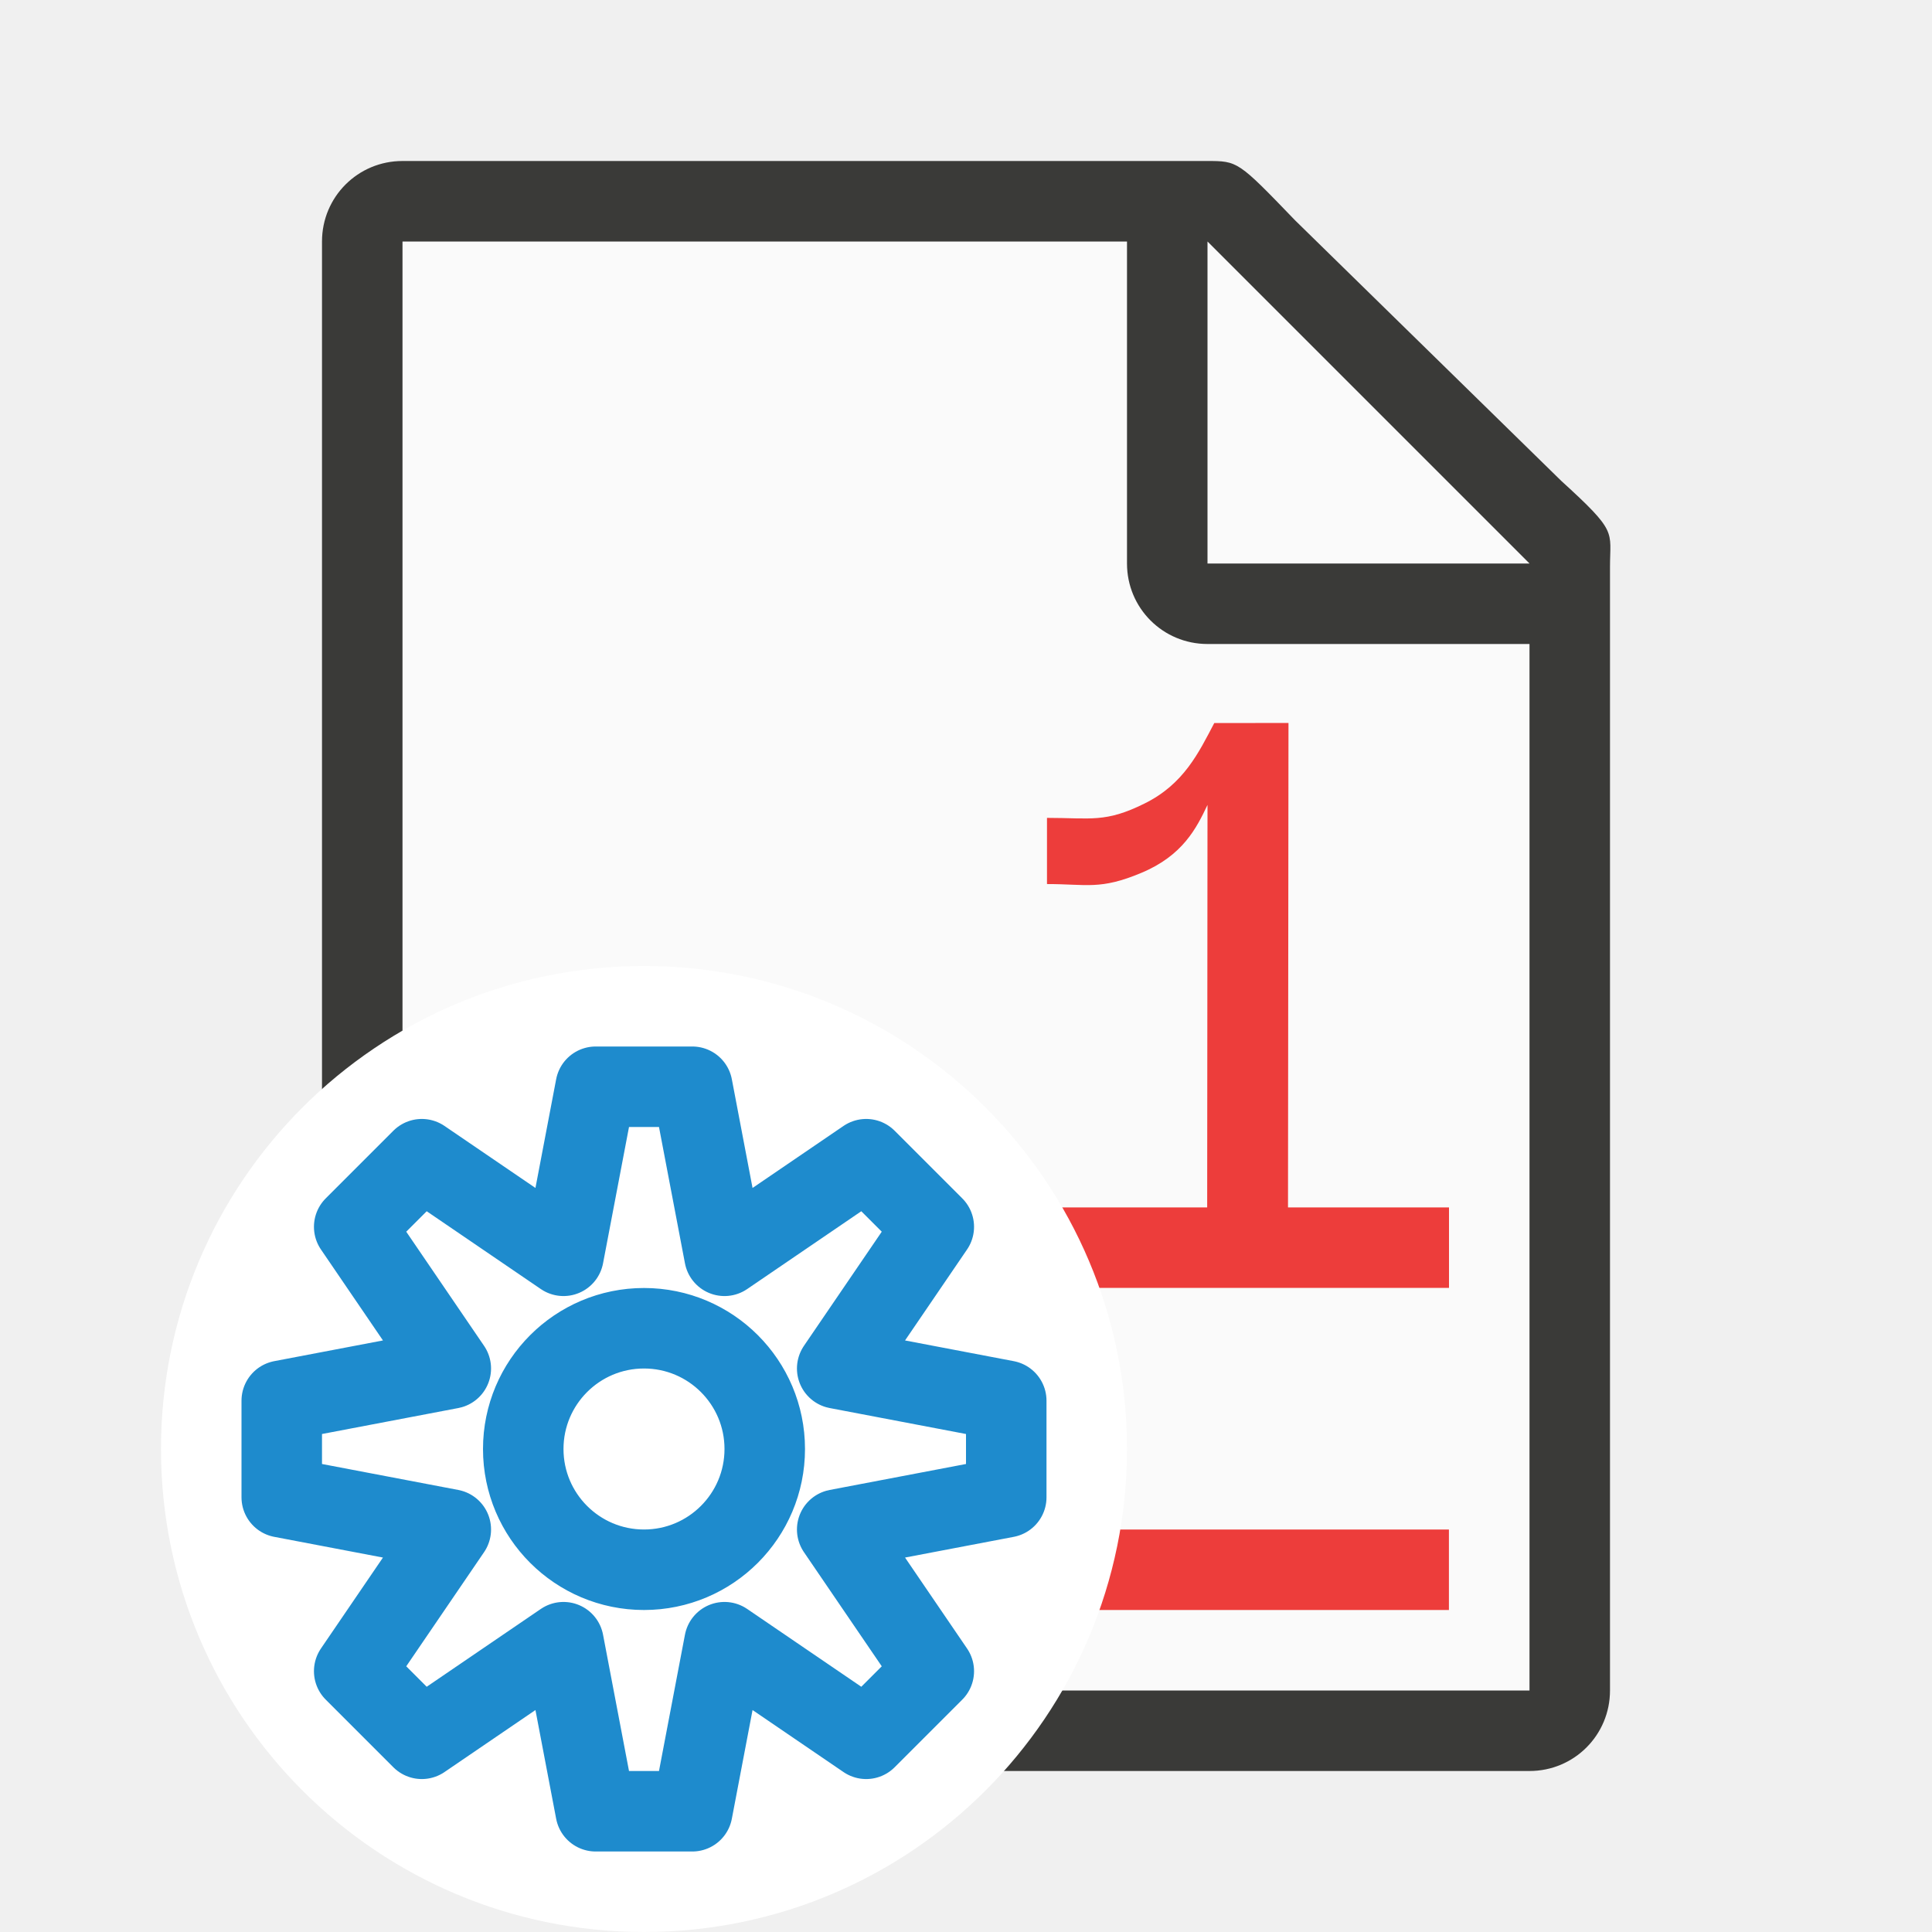
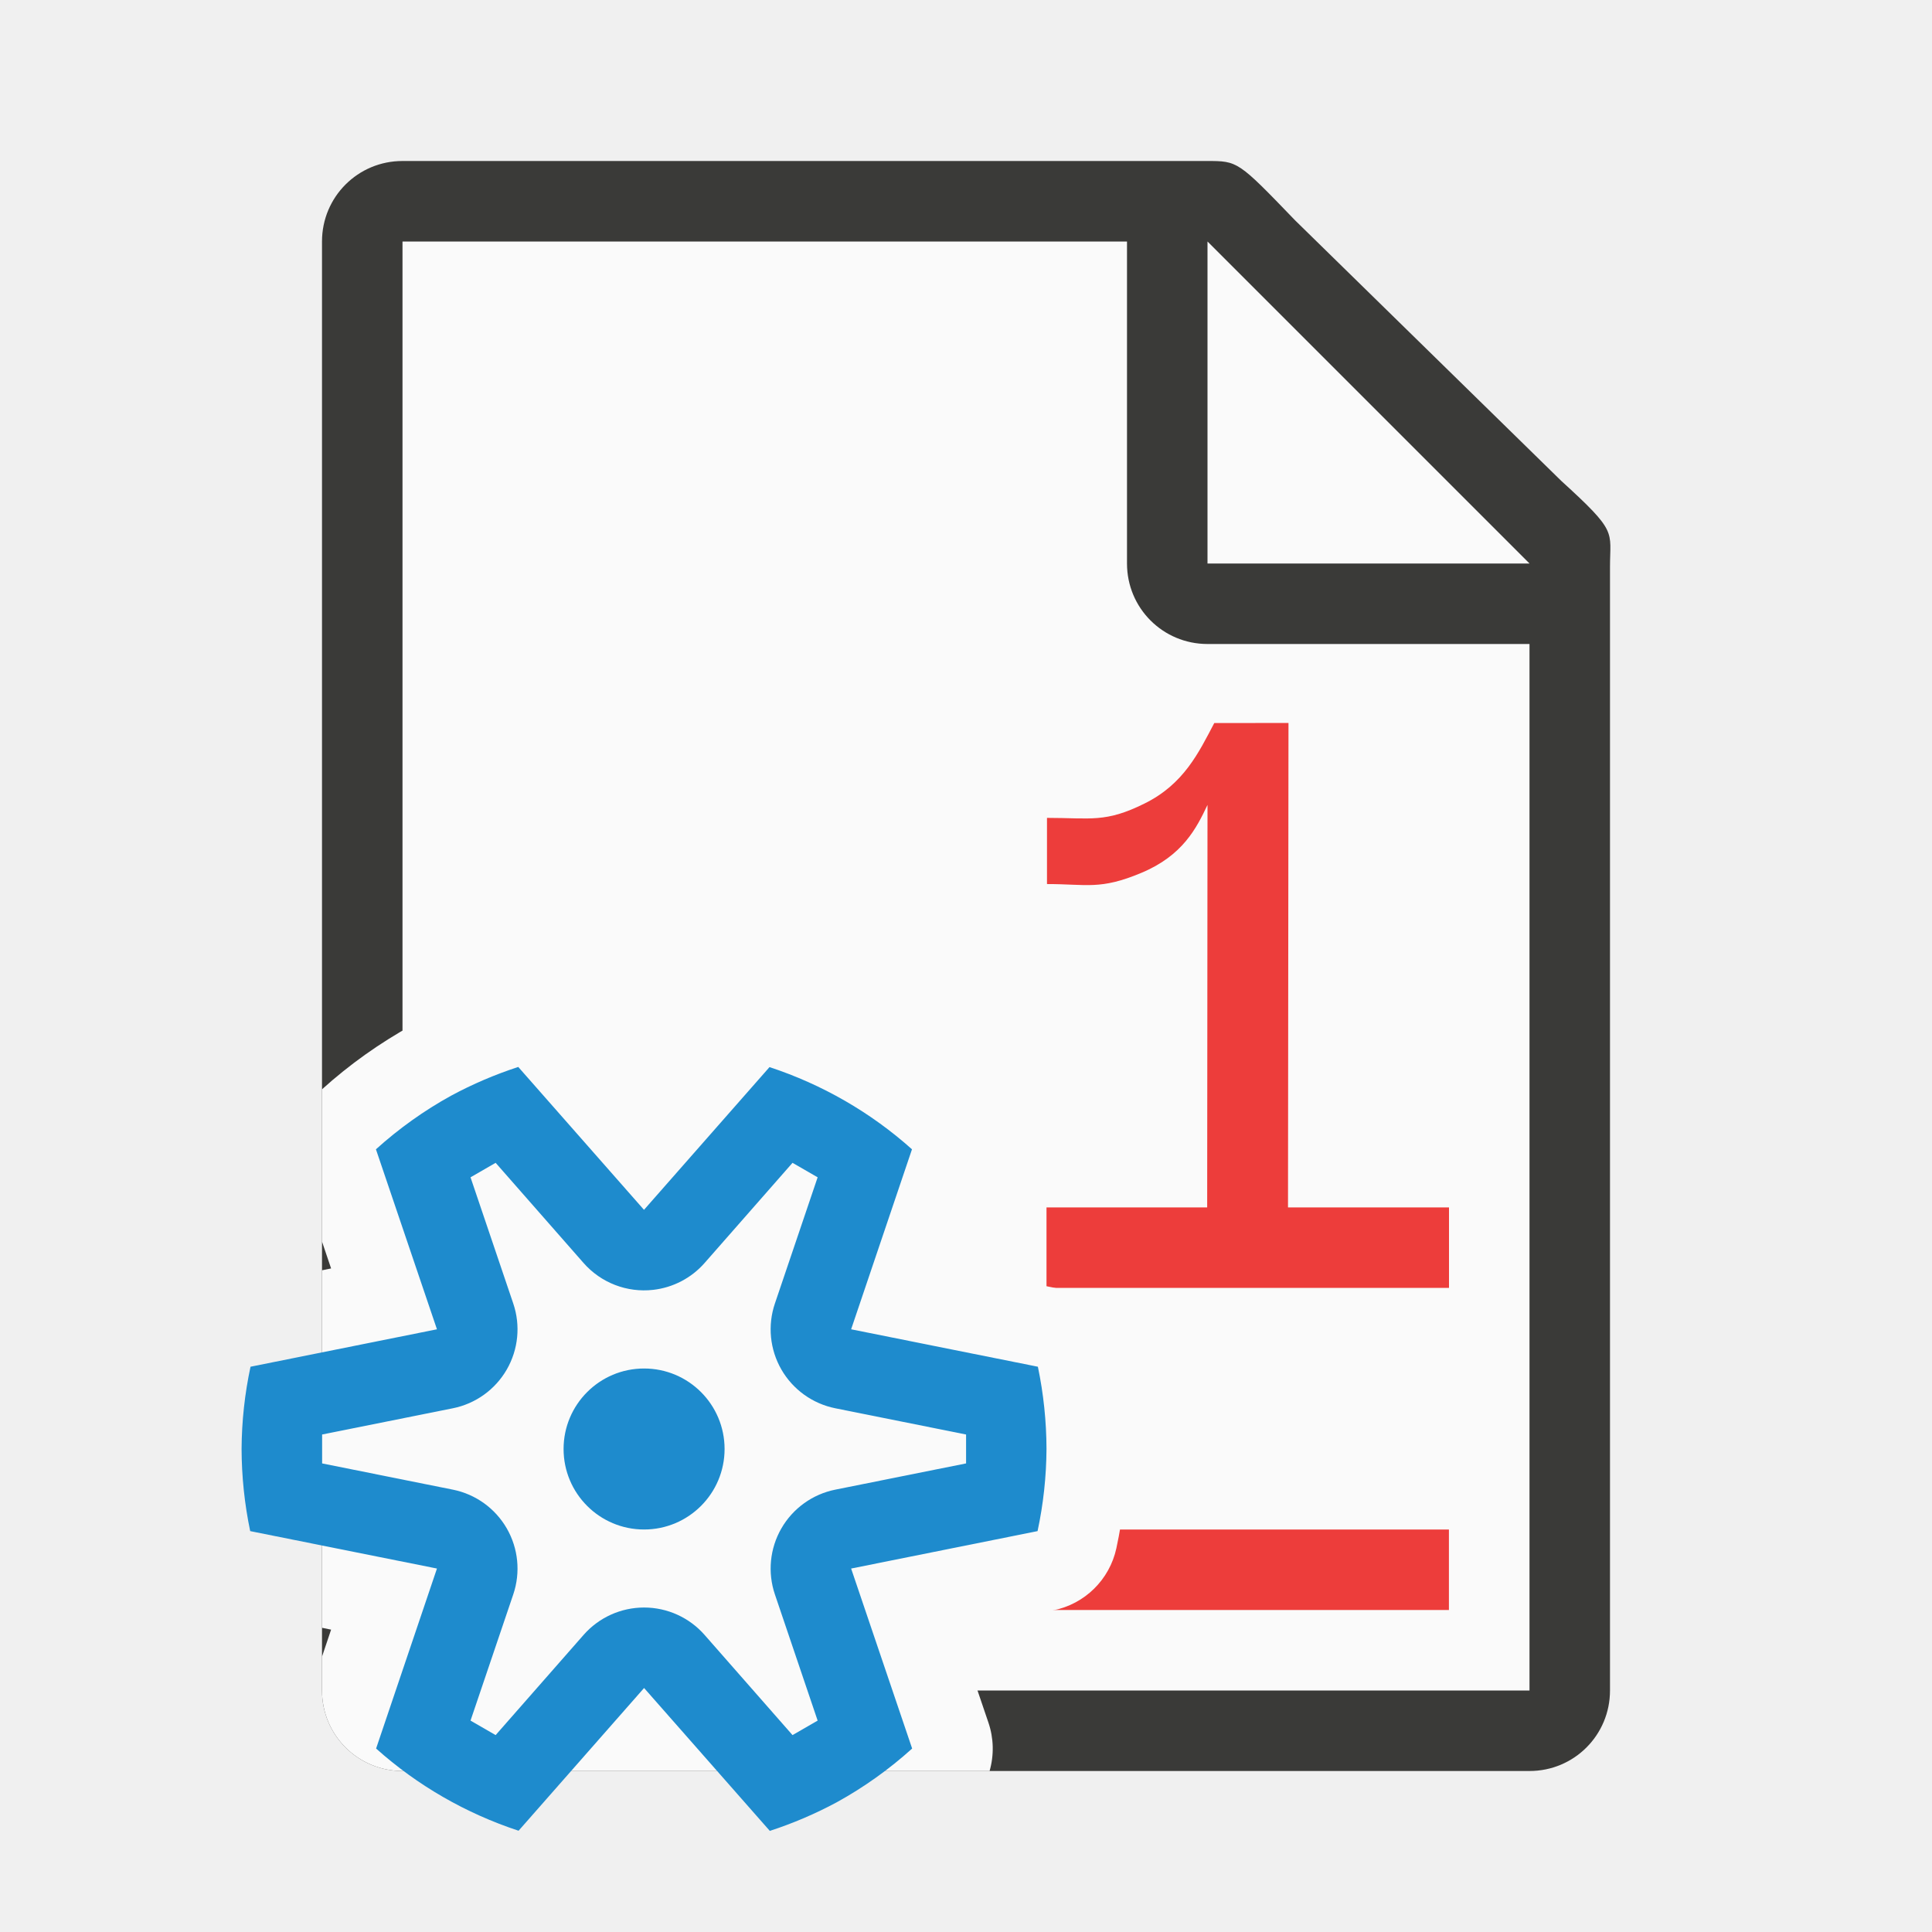
<svg xmlns="http://www.w3.org/2000/svg" viewBox="0 0 24 24">
  <path d="m5 3v18h14v-14.271l-4-3.729z" fill="#fafafa" />
  <path d="m5 2c-.554 0-1 .446-1 1v18c0 .554.446 1 1 1h14c.554 0 1-.446 1-1v-10.109-3.641-.208c0-.451.099-.427-.605-1.068l-3.307-3.237c-.71-.737-.711-.737-1.095-.737h-.332-.662zm0 1h9v4c0 .554.446 1 1 1h4v13h-14z" fill="#3a3a38" />
  <path d="m15 7h4l-4-4z" fill="#fafafa" fill-rule="evenodd" />
  <path d="m15.084 8.982c-.193.367-.378.759-.867 1-.486.241-.662.178-1.211.178v.822c.497 0 .66.076 1.172-.139.515-.215.685-.555.822-.844l-.004 5h-1.996v1h1.994 1.006 2v-1h-2l.006-6.018z" fill="#ed3d3b" />
  <path d="m12 19a1 1 0 0 1 -.803.98l-.098.02h6.9v-1z" fill="#ed3d3b" fill-opacity=".993" />
  <g stroke-linecap="round" stroke-linejoin="round" transform="translate(-10)">
-     <path d="m18 13.5a4.5 4.5 0 0 0 -4.5 4.5 4.5 4.5 0 0 0 4.5 4.5 4.5 4.5 0 0 0 4.5-4.5 4.5 4.5 0 0 0 -4.5-4.5z" fill="#fff" stroke="#fff" stroke-width="3" />
-     <path d="m17.4 13.5-.4 2.1-1.76-1.2-.84.84 1.2 1.76-2.1.4v1.2l2.1.4-1.2 1.76.84.84 1.76-1.2.4 2.1h1.2l.4-2.1 1.76 1.2.84-.84-1.2-1.76 2.1-.4v-1.2l-2.1-.4 1.2-1.76-.84-.84-1.76 1.2-.4-2.1zm.6 3a1.5 1.5 0 0 1 1.5 1.5 1.5 1.5 0 0 1 -1.5 1.5 1.5 1.5 0 0 1 -1.5-1.5 1.5 1.5 0 0 1 1.5-1.5z" fill="none" stroke="#1e8bcd" />
+     <path d="m6.387 12.252a1.003 1.003 0 0 0 -.26.049c-.346.112-.68.255-1 .428a1.003 1.003 0 0 0 -.008.006c-.402.222-.778.489-1.119.797v1.891l.113.334-.113.023v4.441l.113.023-.113.336v.42c0 .554.446 1 1 1h7.293a1.003 1.003 0 0 0 -.014-.6l-.393-1.156 1.199-.24a1.003 1.003 0 0 0 .783-.771c.087-.403.131-.814.133-1.227a1.003 1.003 0 0 0 0-.008c-.001-.412-.044-.823-.129-1.227a1.003 1.003 0 0 0 -.783-.775l-1.203-.24.391-1.158a1.003 1.003 0 0 0 -.281-1.068c-.616-.551-1.34-.968-2.125-1.227a1.003 1.003 0 0 0 -1.066.291l-.807.918-.809-.92a1.003 1.003 0 0 0 -.803-.34z" fill="#fafafa" transform="translate(10)" />
+     <path d="m22 17.82 0.0.359-1.625.326c-.591.119-.943.73-.75 1.301l.529 1.562.002.006-.312.18-1.092-1.244c-.398-.454-1.106-.454-1.504 0l-1.092 1.244-.312-.18.531-1.568c.193-.571-.159-1.182-.75-1.301l-1.625-.326-0-.359 1.625-.326c.591-.119.943-.73.75-1.301l-.531-1.568.312-.18 1.092 1.244c.216.246.54.371.865.334.247-.028.475-.147.639-.334l1.092-1.244.313.18-.531 1.568c-.193.571.159 1.182.75 1.301z" fill="#fafafa" />
+     <path d="m16.438 13.254c-.288.094-.567.213-.834.357-.336.185-.649.409-.934.666l.758 2.236-2.316.465c-.072.336-.109.678-.111 1.021.001.343.037.686.107 1.021l2.32.465-.756 2.236c.513.459 1.116.806 1.77 1.021l1.559-1.773 1.562 1.775c.288-.094.567-.213.834-.357.336-.185.649-.409.934-.666l-.758-2.236 2.316-.465c.072-.336.109-.678.111-1.021-.001-.343-.037-.686-.107-1.021l-2.32-.465.756-2.236c-.513-.459-1.116-.806-1.77-1.021l-1.559 1.773-.469-.533zm-.281 1.191 1.092 1.244a1 1 0 0 0 .865.334 1 1 0 0 0 .639-.334l1.092-1.244.312.18-.531 1.568a1 1 0 0 0 .75 1.301l1.625.326v.359l-1.625.326a1 1 0 0 0 -.75 1.301l.529 1.562.002.006-.312.18-1.092-1.244a1 1 0 0 0 -1.504 0l-1.092 1.244-.312-.18.531-1.568a1 1 0 0 0 -.75-1.301l-1.625-.326v-.359l1.625-.326a1 1 0 0 0 .75-1.301l-.531-1.568zm1.844 2.555a1 1 0 0 0 -1 1 1 1 0 0 0 1 1 1 1 0 0 0 1-1 1 1 0 0 0 -1-1z" fill="#1e8bcd" />
  </g>
</svg>
